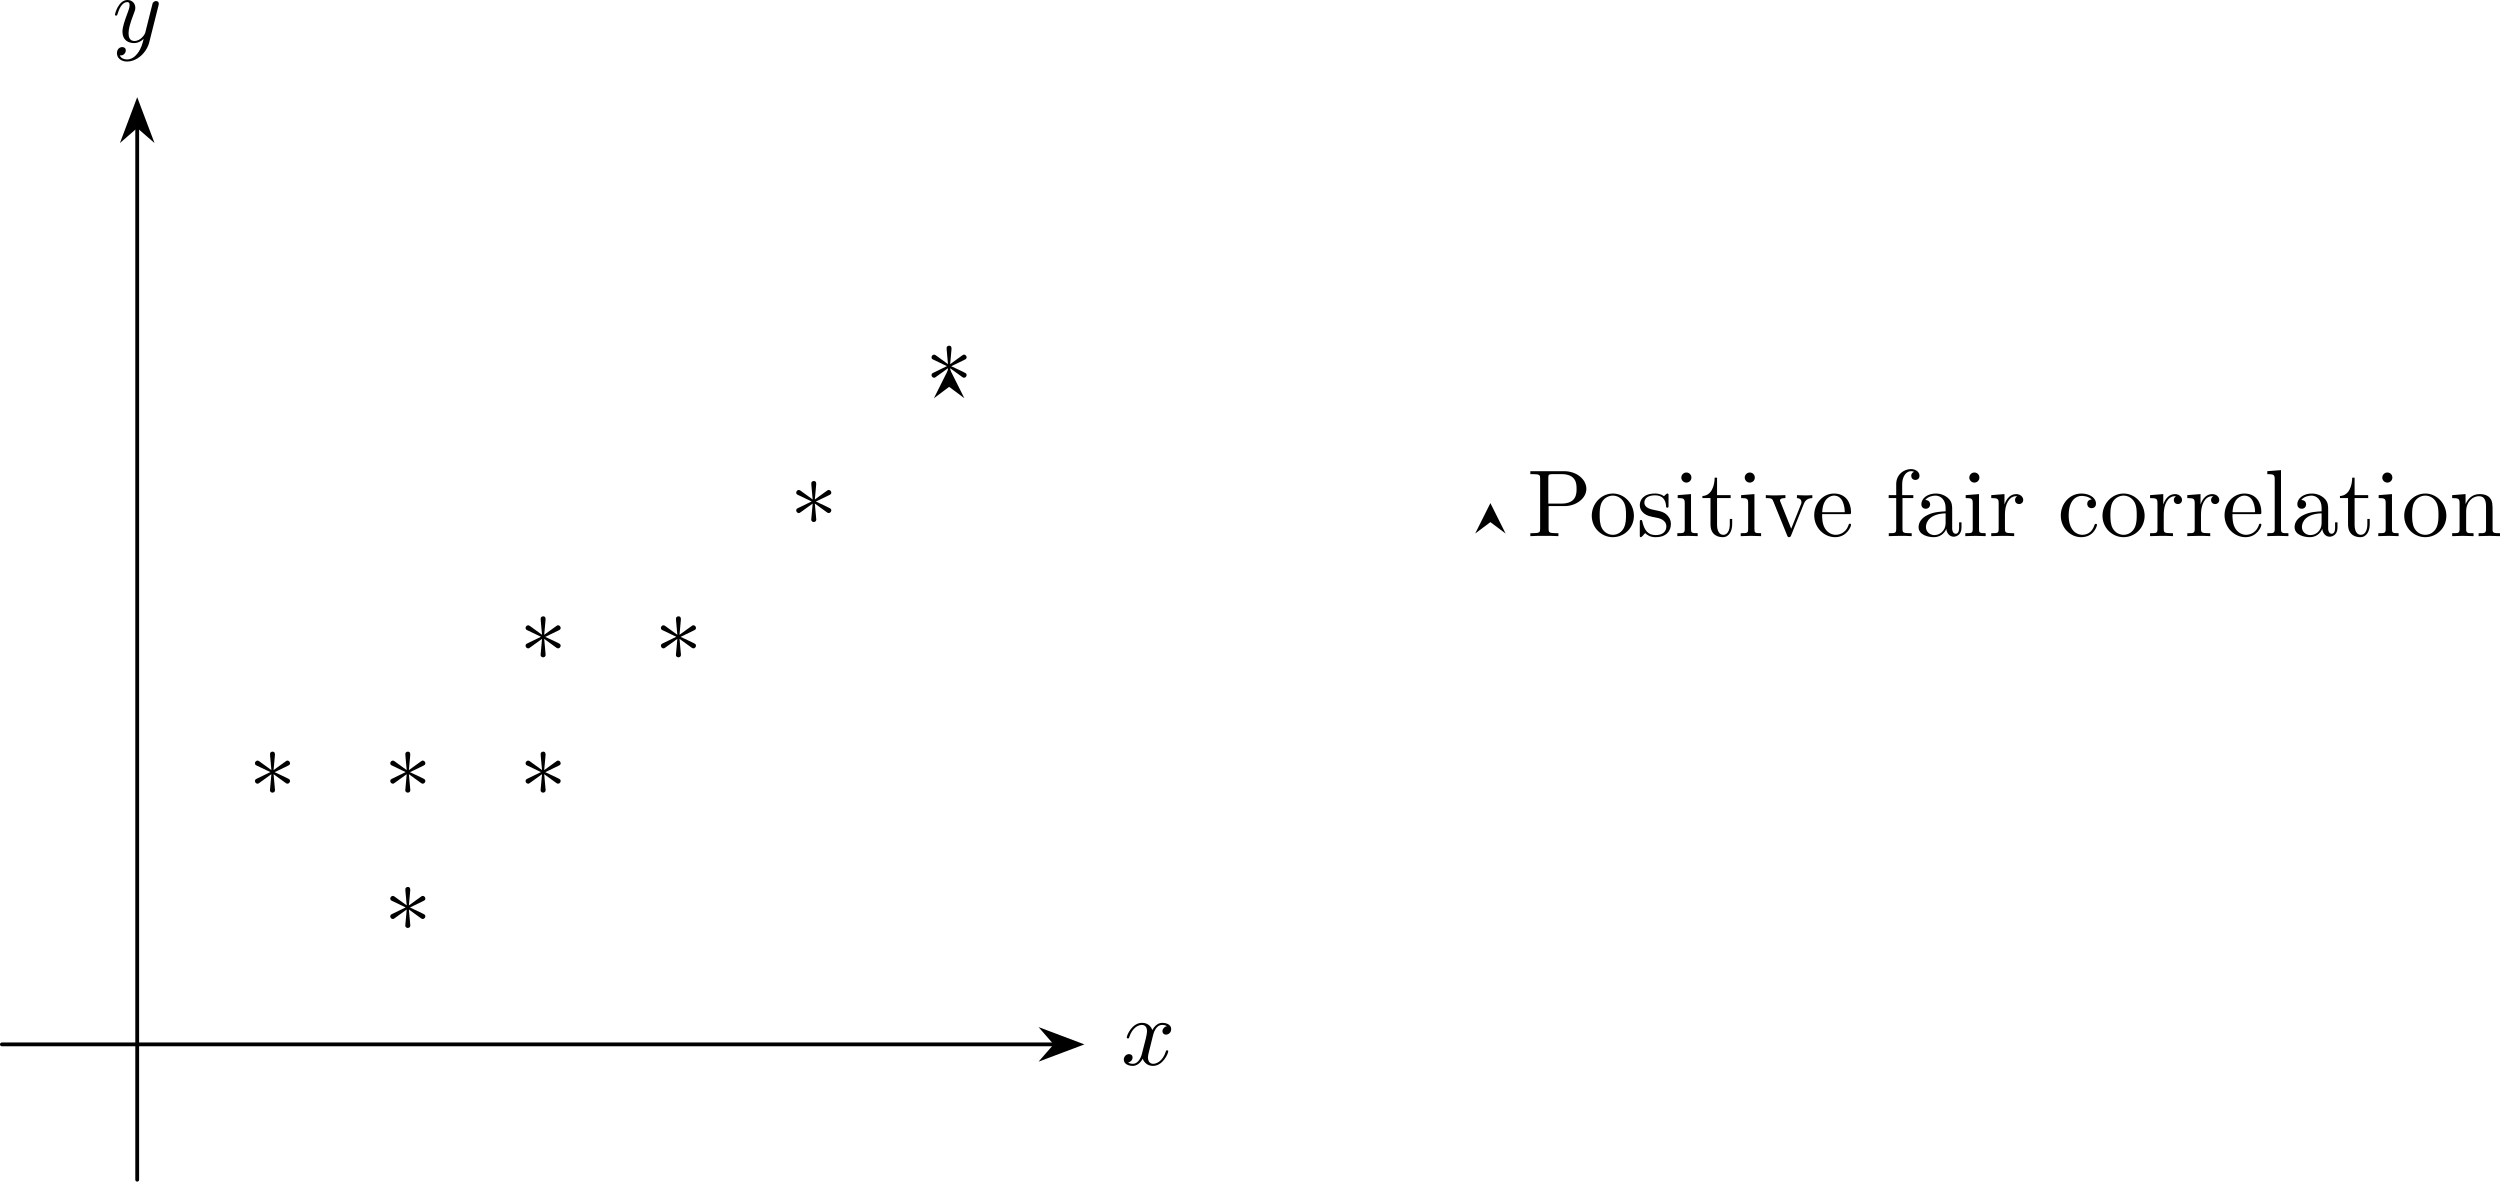
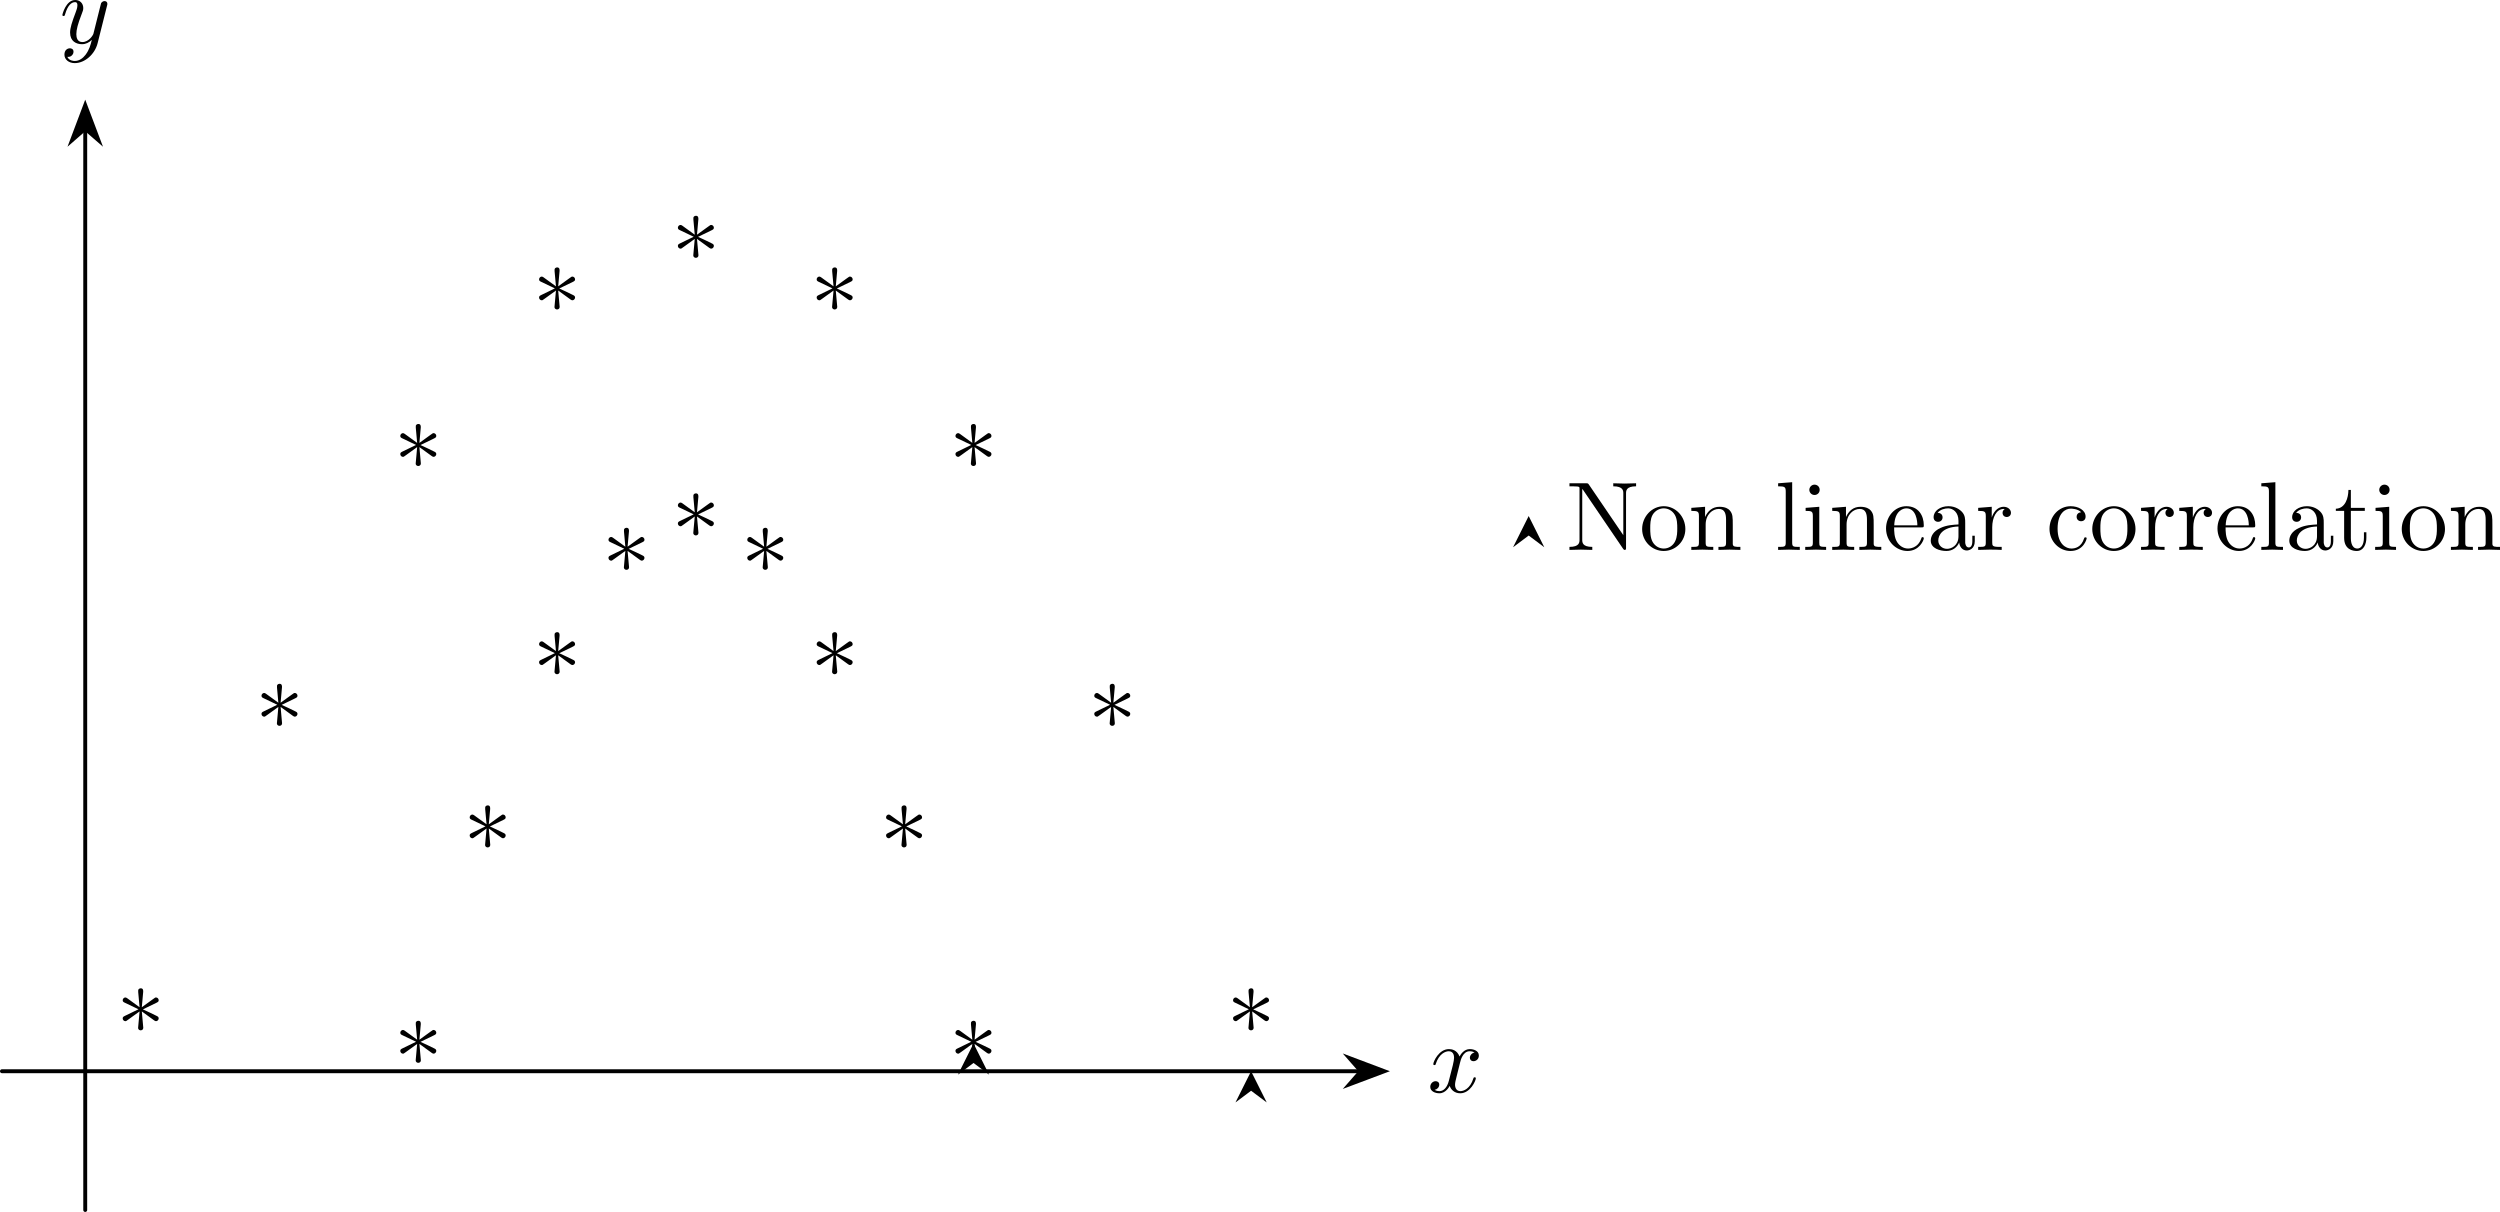
- <svg xmlns="http://www.w3.org/2000/svg" xmlns:xlink="http://www.w3.org/1999/xlink" version="1.1" width="366.596pt" height="173.268pt" viewBox="-0 21.666 366.596 173.268">
+ <svg xmlns="http://www.w3.org/2000/svg" xmlns:xlink="http://www.w3.org/1999/xlink" version="1.1" width="357.414pt" height="173.268pt" viewBox="-0 21.666 357.414 173.268">
  <defs>
-     <use id="g18-80" xlink:href="#g13-80" transform="scale(.913242)" />
+     <use id="g18-78" xlink:href="#g13-78" transform="scale(.913242)" />
    <use id="g18-97" xlink:href="#g13-97" transform="scale(.913242)" />
    <use id="g18-99" xlink:href="#g13-99" transform="scale(.913242)" />
    <use id="g18-101" xlink:href="#g13-101" transform="scale(.913242)" />
-     <use id="g18-102" xlink:href="#g13-102" transform="scale(.913242)" />
    <use id="g18-105" xlink:href="#g13-105" transform="scale(.913242)" />
    <use id="g18-108" xlink:href="#g13-108" transform="scale(.913242)" />
    <use id="g18-110" xlink:href="#g13-110" transform="scale(.913242)" />
    <use id="g18-111" xlink:href="#g13-111" transform="scale(.913242)" />
    <use id="g18-114" xlink:href="#g13-114" transform="scale(.913242)" />
-     <use id="g18-115" xlink:href="#g13-115" transform="scale(.913242)" />
    <use id="g18-116" xlink:href="#g13-116" transform="scale(.913242)" />
-     <use id="g18-118" xlink:href="#g13-118" transform="scale(.913242)" />
    <path id="g14-3" d="M2.74-4.254C2.75-4.394 2.75-4.633 2.491-4.633C2.331-4.633 2.202-4.503 2.232-4.374V-4.244L2.371-2.7L1.096-3.626C1.006-3.676 .986-3.696 .917-3.696C.777-3.696 .648-3.557 .648-3.417C.648-3.258 .747-3.218 .847-3.168L2.262-2.491L.887-1.823C.727-1.743 .648-1.704 .648-1.554S.777-1.275 .917-1.275C.986-1.275 1.006-1.275 1.255-1.465L2.371-2.271L2.222-.598C2.222-.389 2.401-.339 2.481-.339C2.6-.339 2.75-.408 2.75-.598L2.6-2.271L3.875-1.345C3.965-1.295 3.985-1.275 4.055-1.275C4.194-1.275 4.324-1.415 4.324-1.554C4.324-1.704 4.234-1.753 4.115-1.813C3.517-2.112 3.497-2.112 2.71-2.481L4.085-3.148C4.244-3.228 4.324-3.268 4.324-3.417S4.194-3.696 4.055-3.696C3.985-3.696 3.965-3.696 3.716-3.507L2.6-2.7L2.74-4.254Z" />
    <use id="g16-120" xlink:href="#g8-120" transform="scale(.913242)" />
    <use id="g16-121" xlink:href="#g8-121" transform="scale(.913242)" />
-     <path id="g13-80" d="M2.476-3.447H4.32C5.629-3.447 6.807-4.331 6.807-5.422C6.807-6.491 5.727-7.451 4.233-7.451H.382V-7.113H.644C1.484-7.113 1.505-6.993 1.505-6.6V-.851C1.505-.458 1.484-.338 .644-.338H.382V0C.764-.033 1.571-.033 1.985-.033S3.218-.033 3.6 0V-.338H3.338C2.498-.338 2.476-.458 2.476-.851V-3.447ZM2.444-3.731V-6.676C2.444-7.036 2.465-7.113 2.978-7.113H3.949C5.684-7.113 5.684-5.956 5.684-5.422C5.684-4.909 5.684-3.731 3.949-3.731H2.444Z" />
+     <path id="g13-78" d="M2.531-7.309C2.433-7.44 2.422-7.451 2.215-7.451H.36V-7.113H.676C.84-7.113 1.058-7.102 1.222-7.091C1.473-7.058 1.484-7.047 1.484-6.84V-1.145C1.484-.851 1.484-.338 .36-.338V0C.742-.011 1.276-.033 1.636-.033S2.531-.011 2.913 0V-.338C1.789-.338 1.789-.851 1.789-1.145V-6.818C1.844-6.764 1.855-6.753 1.898-6.687L6.349-.142C6.447-.011 6.458 0 6.535 0C6.687 0 6.687-.076 6.687-.284V-6.305C6.687-6.6 6.687-7.113 7.811-7.113V-7.451C7.429-7.44 6.895-7.418 6.535-7.418S5.64-7.44 5.258-7.451V-7.113C6.382-7.113 6.382-6.6 6.382-6.305V-1.647L2.531-7.309Z" />
    <path id="g13-97" d="M3.633-.829C3.676-.393 3.971 .065 4.484 .065C4.713 .065 5.378-.087 5.378-.971V-1.582H5.105V-.971C5.105-.338 4.833-.273 4.713-.273C4.353-.273 4.309-.764 4.309-.818V-3C4.309-3.458 4.309-3.884 3.916-4.287C3.491-4.713 2.945-4.887 2.422-4.887C1.527-4.887 .775-4.375 .775-3.655C.775-3.327 .993-3.142 1.276-3.142C1.582-3.142 1.778-3.36 1.778-3.644C1.778-3.775 1.724-4.135 1.222-4.145C1.516-4.527 2.051-4.647 2.4-4.647C2.935-4.647 3.556-4.222 3.556-3.251V-2.847C3-2.815 2.236-2.782 1.549-2.455C.731-2.084 .458-1.516 .458-1.036C.458-.153 1.516 .12 2.204 .12C2.924 .12 3.425-.316 3.633-.829ZM3.556-2.618V-1.527C3.556-.491 2.771-.12 2.28-.12C1.745-.12 1.298-.502 1.298-1.047C1.298-1.647 1.756-2.553 3.556-2.618Z" />
    <path id="g13-99" d="M1.276-2.378C1.276-4.156 2.171-4.615 2.749-4.615C2.847-4.615 3.535-4.604 3.916-4.211C3.469-4.178 3.404-3.851 3.404-3.709C3.404-3.425 3.6-3.207 3.905-3.207C4.189-3.207 4.407-3.393 4.407-3.72C4.407-4.462 3.578-4.887 2.738-4.887C1.375-4.887 .371-3.709 .371-2.356C.371-.96 1.451 .12 2.716 .12C4.178 .12 4.527-1.189 4.527-1.298S4.418-1.407 4.385-1.407C4.287-1.407 4.265-1.364 4.244-1.298C3.927-.284 3.218-.153 2.815-.153C2.236-.153 1.276-.622 1.276-2.378Z" />
    <path id="g13-101" d="M1.222-2.749C1.287-4.375 2.204-4.647 2.575-4.647C3.698-4.647 3.807-3.175 3.807-2.749H1.222ZM1.211-2.52H4.255C4.495-2.52 4.527-2.52 4.527-2.749C4.527-3.829 3.938-4.887 2.575-4.887C1.309-4.887 .305-3.764 .305-2.4C.305-.938 1.451 .12 2.705 .12C4.036 .12 4.527-1.091 4.527-1.298C4.527-1.407 4.44-1.429 4.385-1.429C4.287-1.429 4.265-1.364 4.244-1.276C3.862-.153 2.88-.153 2.771-.153C2.225-.153 1.789-.48 1.538-.884C1.211-1.407 1.211-2.127 1.211-2.52Z" />
-     <path id="g13-102" d="M1.909-4.702V-5.967C1.909-6.927 2.433-7.451 2.913-7.451C2.945-7.451 3.109-7.451 3.273-7.375C3.142-7.331 2.945-7.189 2.945-6.916C2.945-6.665 3.12-6.447 3.415-6.447C3.731-6.447 3.895-6.665 3.895-6.927C3.895-7.331 3.491-7.691 2.913-7.691C2.149-7.691 1.222-7.113 1.222-5.956V-4.702H.36V-4.364H1.222V-.829C1.222-.338 1.102-.338 .371-.338V0C.796-.011 1.309-.033 1.615-.033C2.051-.033 2.564-.033 3 0V-.338H2.771C1.964-.338 1.942-.458 1.942-.851V-4.364H3.185V-4.702H1.909Z" />
    <path id="g13-105" d="M1.931-4.822L.404-4.702V-4.364C1.113-4.364 1.211-4.298 1.211-3.764V-.829C1.211-.338 1.091-.338 .36-.338V0C.709-.011 1.298-.033 1.56-.033C1.942-.033 2.324-.011 2.695 0V-.338C1.975-.338 1.931-.393 1.931-.818V-4.822ZM1.975-6.72C1.975-7.069 1.702-7.298 1.396-7.298C1.058-7.298 .818-7.004 .818-6.72C.818-6.425 1.058-6.142 1.396-6.142C1.702-6.142 1.975-6.371 1.975-6.72Z" />
    <path id="g13-108" d="M1.931-7.571L.36-7.451V-7.113C1.124-7.113 1.211-7.036 1.211-6.502V-.829C1.211-.338 1.091-.338 .36-.338V0C.72-.011 1.298-.033 1.571-.033S2.378-.011 2.782 0V-.338C2.051-.338 1.931-.338 1.931-.829V-7.571Z" />
    <path id="g13-110" d="M1.2-3.753V-.829C1.2-.338 1.08-.338 .349-.338V0C.731-.011 1.287-.033 1.582-.033C1.865-.033 2.433-.011 2.804 0V-.338C2.073-.338 1.953-.338 1.953-.829V-2.836C1.953-3.971 2.727-4.582 3.425-4.582C4.113-4.582 4.233-3.993 4.233-3.371V-.829C4.233-.338 4.113-.338 3.382-.338V0C3.764-.011 4.32-.033 4.615-.033C4.898-.033 5.465-.011 5.836 0V-.338C5.269-.338 4.996-.338 4.985-.665V-2.749C4.985-3.687 4.985-4.025 4.647-4.418C4.495-4.604 4.135-4.822 3.502-4.822C2.705-4.822 2.193-4.353 1.887-3.676V-4.822L.349-4.702V-4.364C1.113-4.364 1.2-4.287 1.2-3.753Z" />
    <path id="g13-111" d="M5.138-2.335C5.138-3.731 4.047-4.887 2.727-4.887C1.364-4.887 .305-3.698 .305-2.335C.305-.927 1.44 .12 2.716 .12C4.036 .12 5.138-.949 5.138-2.335ZM2.727-.153C2.258-.153 1.778-.382 1.484-.884C1.211-1.364 1.211-2.029 1.211-2.422C1.211-2.847 1.211-3.436 1.473-3.916C1.767-4.418 2.28-4.647 2.716-4.647C3.196-4.647 3.665-4.407 3.949-3.938S4.233-2.836 4.233-2.422C4.233-2.029 4.233-1.44 3.993-.96C3.753-.469 3.273-.153 2.727-.153Z" />
    <path id="g13-114" d="M1.822-3.622V-4.822L.305-4.702V-4.364C1.069-4.364 1.156-4.287 1.156-3.753V-.829C1.156-.338 1.036-.338 .305-.338V0C.731-.011 1.244-.033 1.549-.033C1.985-.033 2.498-.033 2.935 0V-.338H2.705C1.898-.338 1.876-.458 1.876-.851V-2.531C1.876-3.611 2.335-4.582 3.164-4.582C3.24-4.582 3.262-4.582 3.284-4.571C3.251-4.56 3.033-4.429 3.033-4.145C3.033-3.84 3.262-3.676 3.502-3.676C3.698-3.676 3.971-3.807 3.971-4.156S3.633-4.822 3.164-4.822C2.367-4.822 1.975-4.091 1.822-3.622Z" />
-     <path id="g13-115" d="M2.269-2.116C2.509-2.073 3.404-1.898 3.404-1.113C3.404-.556 3.022-.12 2.171-.12C1.255-.12 .862-.742 .655-1.669C.622-1.811 .611-1.855 .502-1.855C.36-1.855 .36-1.778 .36-1.582V-.142C.36 .044 .36 .12 .48 .12C.535 .12 .545 .109 .753-.098C.775-.12 .775-.142 .971-.349C1.451 .109 1.942 .12 2.171 .12C3.425 .12 3.927-.611 3.927-1.396C3.927-1.975 3.6-2.302 3.469-2.433C3.109-2.782 2.684-2.869 2.225-2.956C1.615-3.076 .884-3.218 .884-3.851C.884-4.233 1.167-4.68 2.105-4.68C3.305-4.68 3.36-3.698 3.382-3.36C3.393-3.262 3.491-3.262 3.513-3.262C3.655-3.262 3.655-3.316 3.655-3.524V-4.625C3.655-4.811 3.655-4.887 3.535-4.887C3.48-4.887 3.458-4.887 3.316-4.756C3.284-4.713 3.175-4.615 3.131-4.582C2.716-4.887 2.269-4.887 2.105-4.887C.775-4.887 .36-4.156 .36-3.545C.36-3.164 .535-2.858 .829-2.618C1.178-2.335 1.484-2.269 2.269-2.116Z" />
    <path id="g13-116" d="M1.887-4.364H3.447V-4.702H1.887V-6.709H1.615C1.604-5.815 1.276-4.647 .207-4.604V-4.364H1.135V-1.353C1.135-.011 2.149 .12 2.542 .12C3.316 .12 3.622-.655 3.622-1.353V-1.975H3.349V-1.375C3.349-.567 3.022-.153 2.618-.153C1.887-.153 1.887-1.145 1.887-1.331V-4.364Z" />
-     <path id="g13-118" d="M4.538-3.633C4.636-3.884 4.822-4.353 5.542-4.364V-4.702C5.291-4.68 4.975-4.669 4.724-4.669C4.462-4.669 3.96-4.691 3.775-4.702V-4.364C4.178-4.353 4.298-4.102 4.298-3.895C4.298-3.796 4.276-3.753 4.233-3.633L3.12-.851L1.898-3.895C1.833-4.036 1.833-4.058 1.833-4.08C1.833-4.364 2.258-4.364 2.455-4.364V-4.702C2.127-4.691 1.516-4.669 1.265-4.669C.971-4.669 .535-4.68 .207-4.702V-4.364C.895-4.364 .938-4.298 1.08-3.96L2.651-.087C2.716 .065 2.738 .12 2.88 .12S3.065 .022 3.109-.087L4.538-3.633Z" />
    <path id="g8-120" d="M3.644-3.295C3.709-3.578 3.96-4.582 4.724-4.582C4.778-4.582 5.04-4.582 5.269-4.44C4.964-4.385 4.745-4.113 4.745-3.851C4.745-3.676 4.865-3.469 5.16-3.469C5.4-3.469 5.749-3.665 5.749-4.102C5.749-4.669 5.105-4.822 4.735-4.822C4.102-4.822 3.72-4.244 3.589-3.993C3.316-4.713 2.727-4.822 2.411-4.822C1.276-4.822 .655-3.415 .655-3.142C.655-3.033 .764-3.033 .785-3.033C.873-3.033 .905-3.055 .927-3.153C1.298-4.309 2.018-4.582 2.389-4.582C2.596-4.582 2.978-4.484 2.978-3.851C2.978-3.513 2.793-2.782 2.389-1.255C2.215-.578 1.833-.12 1.353-.12C1.287-.12 1.036-.12 .807-.262C1.08-.316 1.32-.545 1.32-.851C1.32-1.145 1.08-1.233 .916-1.233C.589-1.233 .316-.949 .316-.6C.316-.098 .862 .12 1.342 .12C2.062 .12 2.455-.644 2.487-.709C2.618-.305 3.011 .12 3.665 .12C4.789 .12 5.411-1.287 5.411-1.56C5.411-1.669 5.313-1.669 5.28-1.669C5.182-1.669 5.16-1.625 5.138-1.549C4.778-.382 4.036-.12 3.687-.12C3.262-.12 3.087-.469 3.087-.84C3.087-1.08 3.153-1.32 3.273-1.8L3.644-3.295Z" />
    <path id="g8-121" d="M5.302-4.156C5.345-4.309 5.345-4.331 5.345-4.407C5.345-4.604 5.193-4.702 5.029-4.702C4.92-4.702 4.745-4.636 4.647-4.473C4.625-4.418 4.538-4.08 4.495-3.884C4.418-3.6 4.342-3.305 4.276-3.011L3.785-1.047C3.742-.884 3.273-.12 2.553-.12C1.996-.12 1.876-.6 1.876-1.004C1.876-1.505 2.062-2.182 2.433-3.142C2.607-3.589 2.651-3.709 2.651-3.927C2.651-4.418 2.302-4.822 1.756-4.822C.72-4.822 .316-3.24 .316-3.142C.316-3.033 .425-3.033 .447-3.033C.556-3.033 .567-3.055 .622-3.229C.916-4.255 1.353-4.582 1.724-4.582C1.811-4.582 1.996-4.582 1.996-4.233C1.996-3.96 1.887-3.676 1.811-3.469C1.375-2.313 1.178-1.691 1.178-1.178C1.178-.207 1.865 .12 2.509 .12C2.935 .12 3.305-.065 3.611-.371C3.469 .196 3.338 .731 2.902 1.309C2.618 1.68 2.204 1.996 1.702 1.996C1.549 1.996 1.058 1.964 .873 1.538C1.047 1.538 1.189 1.538 1.342 1.407C1.451 1.309 1.56 1.167 1.56 .96C1.56 .622 1.265 .578 1.156 .578C.905 .578 .545 .753 .545 1.287C.545 1.833 1.025 2.236 1.702 2.236C2.825 2.236 3.949 1.244 4.255 .011L5.302-4.156Z" />
  </defs>
  <g id="page1" transform="matrix(1.4 0 0 1.4 0 0)">
-     <path d="M.199 124.867H110.523" stroke="#000" fill="none" stroke-width=".399" stroke-linecap="round" stroke-linejoin="round" />
-     <path d="M113.019 124.867L109.449 123.52L110.621 124.867L109.449 126.211Z" />
-     <path d="M113.019 124.867L109.449 123.52L110.621 124.867L109.449 126.211Z" stroke="#000" fill="none" stroke-width=".399" stroke-miterlimit="10" stroke-linecap="round" />
-     <g transform="matrix(1 0 0 1 103.0495 2.145)">
+     <path d="M.199 124.867H138.871" stroke="#000" fill="none" stroke-width=".399" stroke-linecap="round" stroke-linejoin="round" />
+     <path d="M141.367 124.867L137.793 123.52L138.969 124.867L137.793 126.211Z" />
+     <path d="M141.367 124.867L137.793 123.52L138.969 124.867L137.793 126.211Z" stroke="#000" fill="none" stroke-width=".399" stroke-miterlimit="10" stroke-linecap="round" />
+     <g transform="matrix(1 0 0 1 131.3955 2.145)">
      <use x="14.372" y="124.866" xlink:href="#g16-120" />
    </g>
-     <path d="M14.371 139.039V28.715" stroke="#000" fill="none" stroke-width=".399" stroke-miterlimit="10" stroke-linecap="round" stroke-linejoin="round" />
-     <path d="M14.371 26.219L13.027 29.789L14.371 28.617L15.719 29.789Z" />
-     <path d="M14.371 26.219L13.027 29.789L14.371 28.617L15.719 29.789Z" stroke="#000" fill="none" stroke-width=".399" stroke-miterlimit="10" stroke-linecap="round" />
-     <g transform="matrix(1 0 0 1 -2.621 -104.9863)">
+     <path d="M8.703 139.039V28.715" stroke="#000" fill="none" stroke-width=".399" stroke-miterlimit="10" stroke-linecap="round" stroke-linejoin="round" />
+     <path d="M8.703 26.219L7.359 29.789L8.703 28.617L10.051 29.789Z" />
+     <path d="M8.703 26.219L7.359 29.789L8.703 28.617L10.051 29.789Z" stroke="#000" fill="none" stroke-width=".399" stroke-miterlimit="10" stroke-linecap="round" />
+     <g transform="matrix(1 0 0 1 -8.29027 -104.9863)">
      <use x="14.372" y="124.866" xlink:href="#g16-121" />
    </g>
-     <path d="M99.414 54L97.82 57.187L99.414 55.992L101.008 57.187" />
-     <g transform="matrix(1 0 0 1 11.6827 -26.0291)">
+     <path d="M127.758 124.868L126.164 128.055L127.758 126.86L129.356 128.055" />
+     <g transform="matrix(1 0 0 1 -2.4907 -3.835)">
      <use x="14.372" y="124.866" xlink:href="#g14-3" />
    </g>
-     <g transform="matrix(1 0 0 1 25.8561 -26.0291)">
+     <g transform="matrix(1 0 0 1 11.6827 -34.9298)">
+       <use x="14.372" y="124.866" xlink:href="#g14-3" />
+     </g>
+     <g transform="matrix(1 0 0 1 25.8561 -61.4626)">
+       <use x="14.372" y="124.866" xlink:href="#g14-3" />
+     </g>
+     <g transform="matrix(1 0 0 1 40.0295 -77.4501)">
+       <use x="14.372" y="124.866" xlink:href="#g14-3" />
+     </g>
+     <g transform="matrix(1 0 0 1 54.2029 -82.7227)">
+       <use x="14.372" y="124.866" xlink:href="#g14-3" />
+     </g>
+     <g transform="matrix(1 0 0 1 68.3763 -77.4501)">
+       <use x="14.372" y="124.866" xlink:href="#g14-3" />
+     </g>
+     <g transform="matrix(1 0 0 1 82.5497 -61.4626)">
+       <use x="14.372" y="124.866" xlink:href="#g14-3" />
+     </g>
+     <g transform="matrix(1 0 0 1 96.7235 -34.9298)">
+       <use x="14.372" y="124.866" xlink:href="#g14-3" />
+     </g>
+     <g transform="matrix(1 0 0 1 110.8965 -3.835)">
+       <use x="14.372" y="124.866" xlink:href="#g14-3" />
+     </g>
+     <path d="M156.106 68.172L154.512 71.359L156.106 70.164L157.7 71.359" />
+     <g transform="matrix(1 0 0 1 145.5695 -53.2343)">
+       <use x="14.372" y="124.866" xlink:href="#g18-78" />
+       <use x="21.844" y="124.866" xlink:href="#g18-111" />
+       <use x="26.826" y="124.866" xlink:href="#g18-110" />
+       <use x="35.681" y="124.866" xlink:href="#g18-108" />
+       <use x="38.449" y="124.866" xlink:href="#g18-105" />
+       <use x="41.216" y="124.866" xlink:href="#g18-110" />
+       <use x="46.751" y="124.866" xlink:href="#g18-101" />
+       <use x="51.179" y="124.866" xlink:href="#g18-97" />
+       <use x="56.16" y="124.866" xlink:href="#g18-114" />
+       <use x="63.383" y="124.866" xlink:href="#g18-99" />
+       <use x="67.811" y="124.866" xlink:href="#g18-111" />
+       <use x="72.792" y="124.866" xlink:href="#g18-114" />
+       <use x="76.694" y="124.866" xlink:href="#g18-114" />
+       <use x="80.597" y="124.866" xlink:href="#g18-101" />
+       <use x="85.024" y="124.866" xlink:href="#g18-108" />
+       <use x="87.792" y="124.866" xlink:href="#g18-97" />
+       <use x="92.773" y="124.866" xlink:href="#g18-116" />
+       <use x="96.648" y="124.866" xlink:href="#g18-105" />
+       <use x="99.415" y="124.866" xlink:href="#g18-111" />
+       <use x="104.396" y="124.866" xlink:href="#g18-110" />
+     </g>
+     <path d="M99.414 122.032L97.82 125.219L99.414 124.024L101.008 125.219" />
+     <g transform="matrix(1 0 0 1 25.8561 -.517)">
+       <use x="14.372" y="124.866" xlink:href="#g14-3" />
+     </g>
+     <g transform="matrix(1 0 0 1 32.9428 -22.514)">
      <use x="14.372" y="124.866" xlink:href="#g14-3" />
    </g>
    <g transform="matrix(1 0 0 1 40.0295 -40.2025)">
      <use x="14.372" y="124.866" xlink:href="#g14-3" />
    </g>
-     <g transform="matrix(1 0 0 1 25.8561 -11.856)">
+     <g transform="matrix(1 0 0 1 47.1162 -50.8611)">
      <use x="14.372" y="124.866" xlink:href="#g14-3" />
    </g>
-     <g transform="matrix(1 0 0 1 40.0295 -26.0291)">
+     <g transform="matrix(1 0 0 1 54.2029 -54.3759)">
      <use x="14.372" y="124.866" xlink:href="#g14-3" />
    </g>
-     <g transform="matrix(1 0 0 1 54.2029 -40.2025)">
+     <g transform="matrix(1 0 0 1 61.2896 -50.8611)">
      <use x="14.372" y="124.866" xlink:href="#g14-3" />
    </g>
-     <g transform="matrix(1 0 0 1 68.3763 -54.3759)">
+     <g transform="matrix(1 0 0 1 68.3763 -40.2025)">
      <use x="14.372" y="124.866" xlink:href="#g14-3" />
    </g>
-     <g transform="matrix(1 0 0 1 82.5497 -68.5493)">
+     <g transform="matrix(1 0 0 1 75.463 -22.514)">
      <use x="14.372" y="124.866" xlink:href="#g14-3" />
    </g>
-     <path d="M156.106 68.172L154.512 71.359L156.106 70.164L157.7 71.359" />
-     <g transform="matrix(1 0 0 1 145.5695 -53.2343)">
-       <use x="14.372" y="124.866" xlink:href="#g18-80" />
-       <use x="20.876" y="124.866" xlink:href="#g18-111" />
-       <use x="25.857" y="124.866" xlink:href="#g18-115" />
-       <use x="29.787" y="124.866" xlink:href="#g18-105" />
-       <use x="32.554" y="124.866" xlink:href="#g18-116" />
-       <use x="36.429" y="124.866" xlink:href="#g18-105" />
-       <use x="39.196" y="124.866" xlink:href="#g18-118" />
-       <use x="44.177" y="124.866" xlink:href="#g18-101" />
-       <use x="51.926" y="124.866" xlink:href="#g18-102" />
-       <use x="54.97" y="124.866" xlink:href="#g18-97" />
-       <use x="59.952" y="124.866" xlink:href="#g18-105" />
-       <use x="62.719" y="124.866" xlink:href="#g18-114" />
-       <use x="69.942" y="124.866" xlink:href="#g18-99" />
-       <use x="74.37" y="124.866" xlink:href="#g18-111" />
-       <use x="79.351" y="124.866" xlink:href="#g18-114" />
-       <use x="83.253" y="124.866" xlink:href="#g18-114" />
-       <use x="87.155" y="124.866" xlink:href="#g18-101" />
-       <use x="91.583" y="124.866" xlink:href="#g18-108" />
-       <use x="94.351" y="124.866" xlink:href="#g18-97" />
-       <use x="99.332" y="124.866" xlink:href="#g18-116" />
-       <use x="103.206" y="124.866" xlink:href="#g18-105" />
-       <use x="105.974" y="124.866" xlink:href="#g18-111" />
-       <use x="110.955" y="124.866" xlink:href="#g18-110" />
+     <g transform="matrix(1 0 0 1 82.5497 -.517)">
+       <use x="14.372" y="124.866" xlink:href="#g14-3" />
    </g>
  </g>
</svg>
